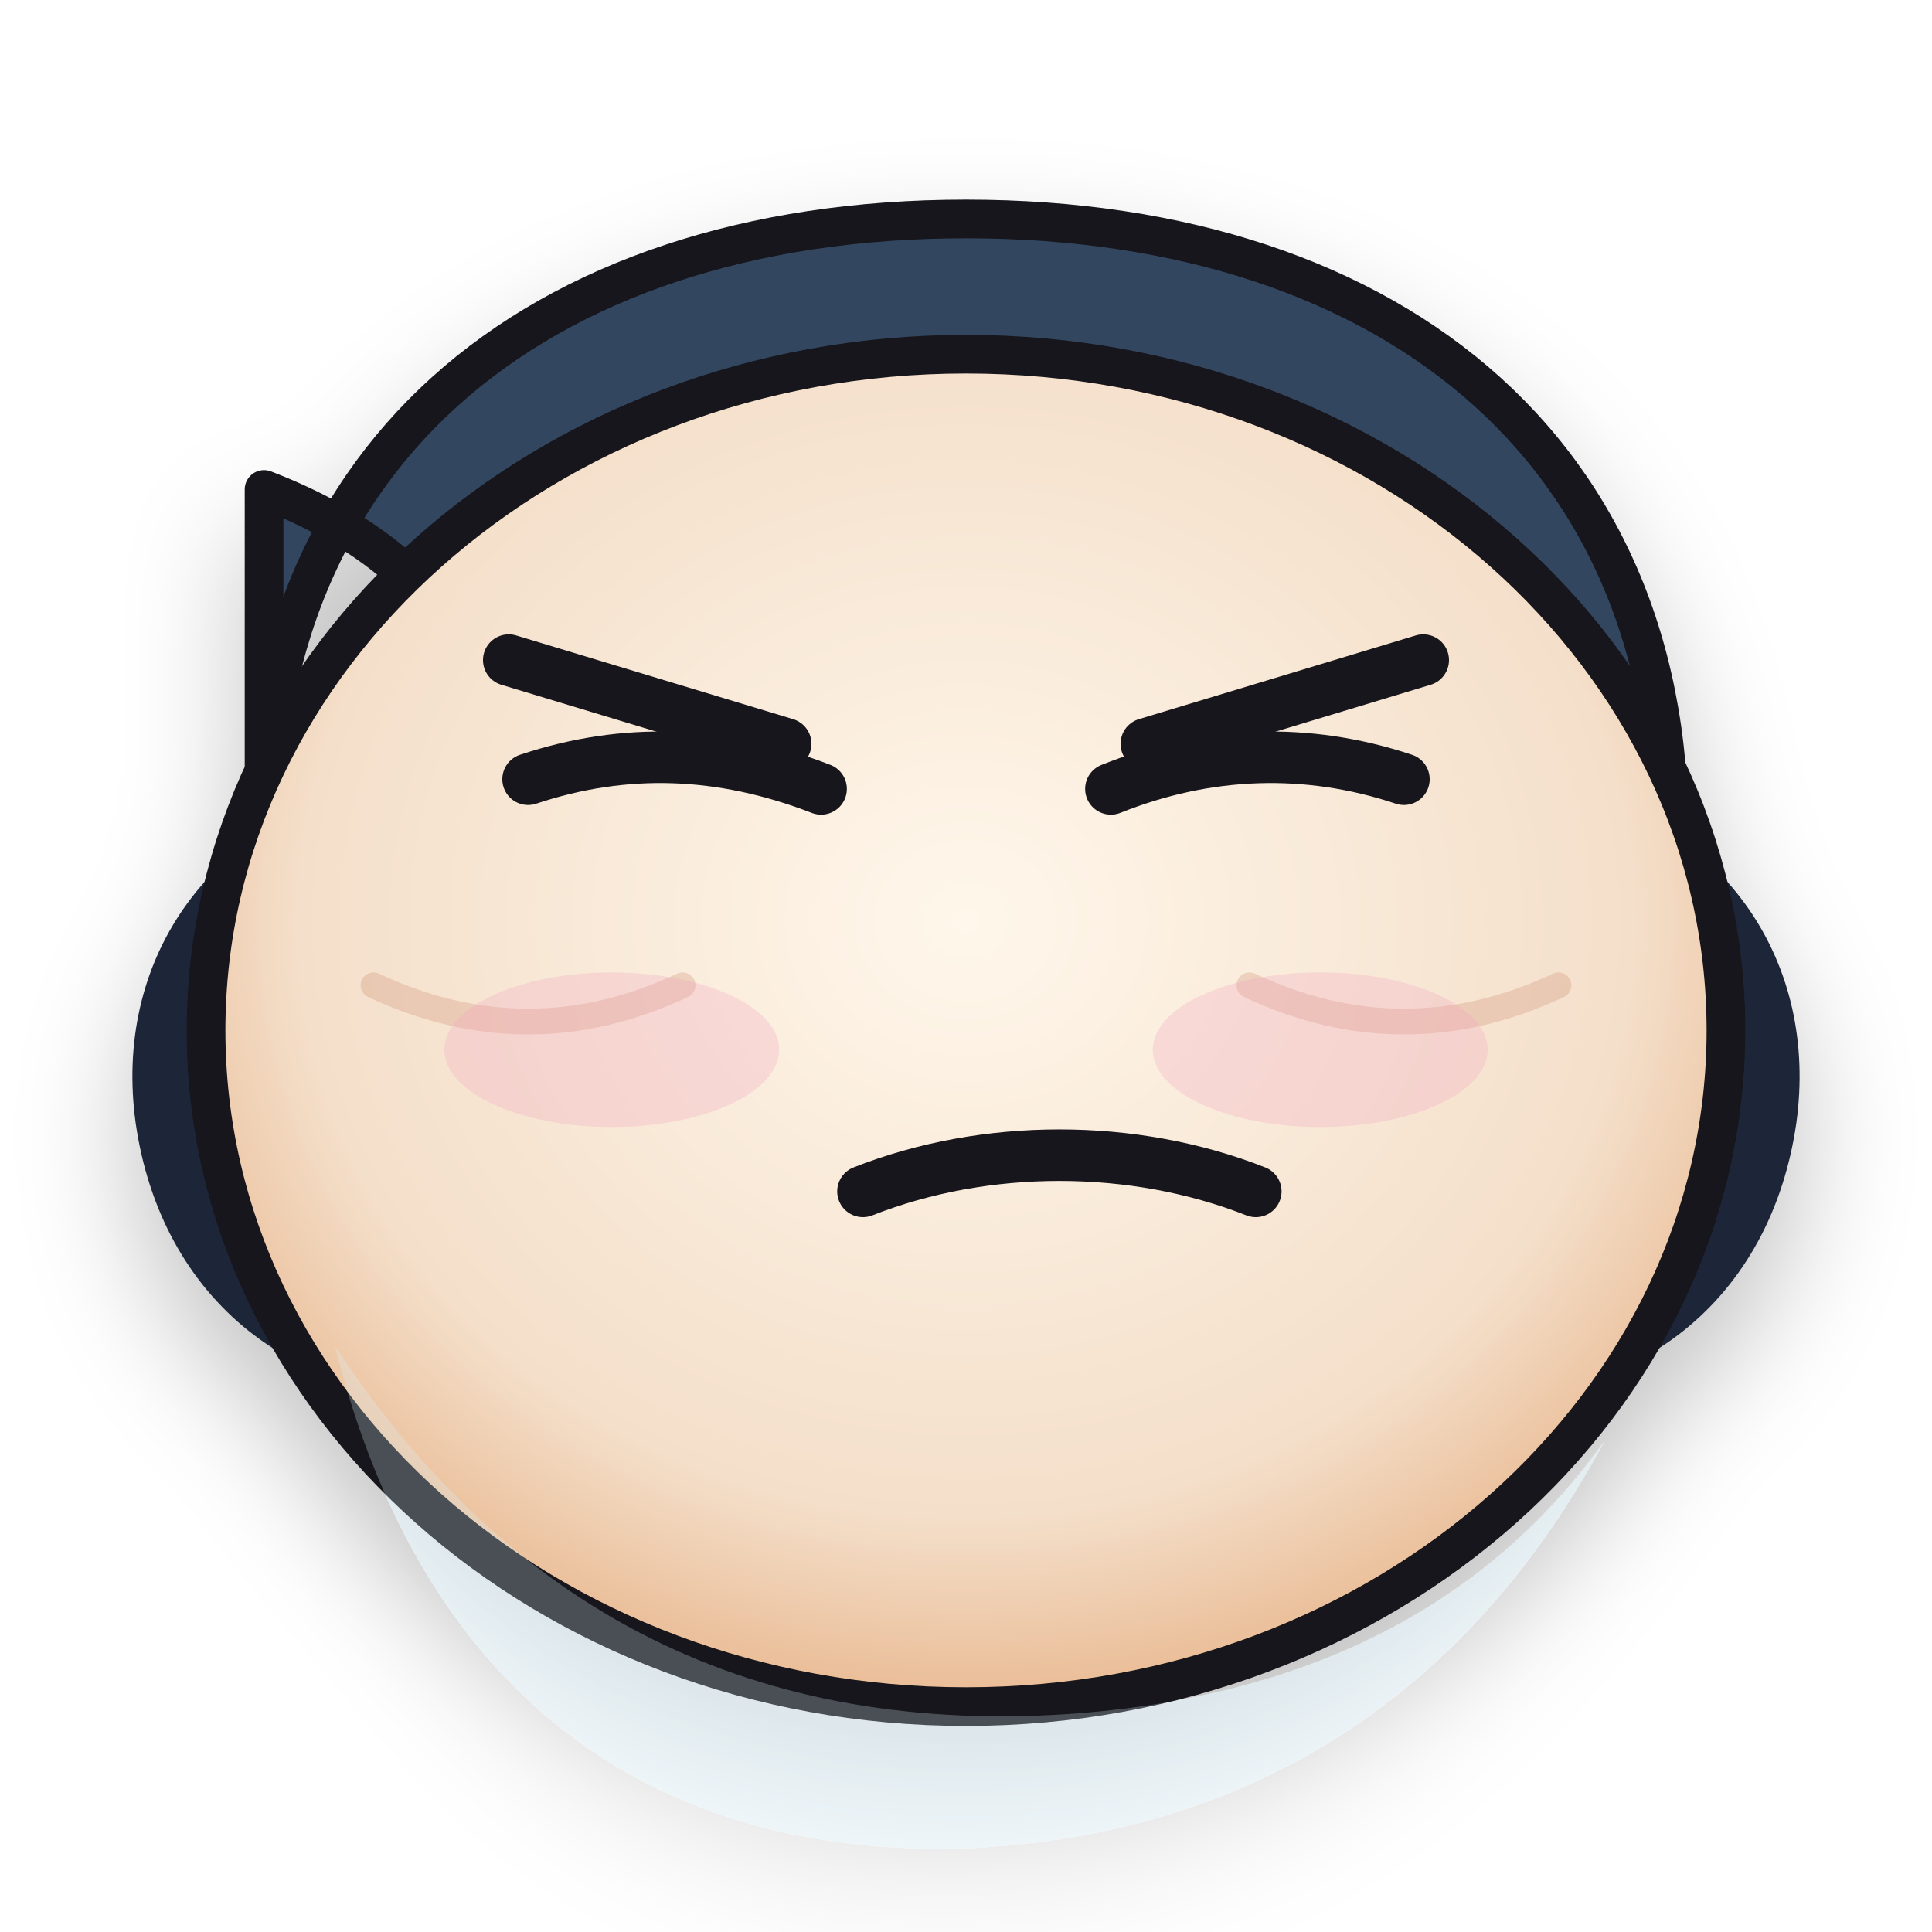
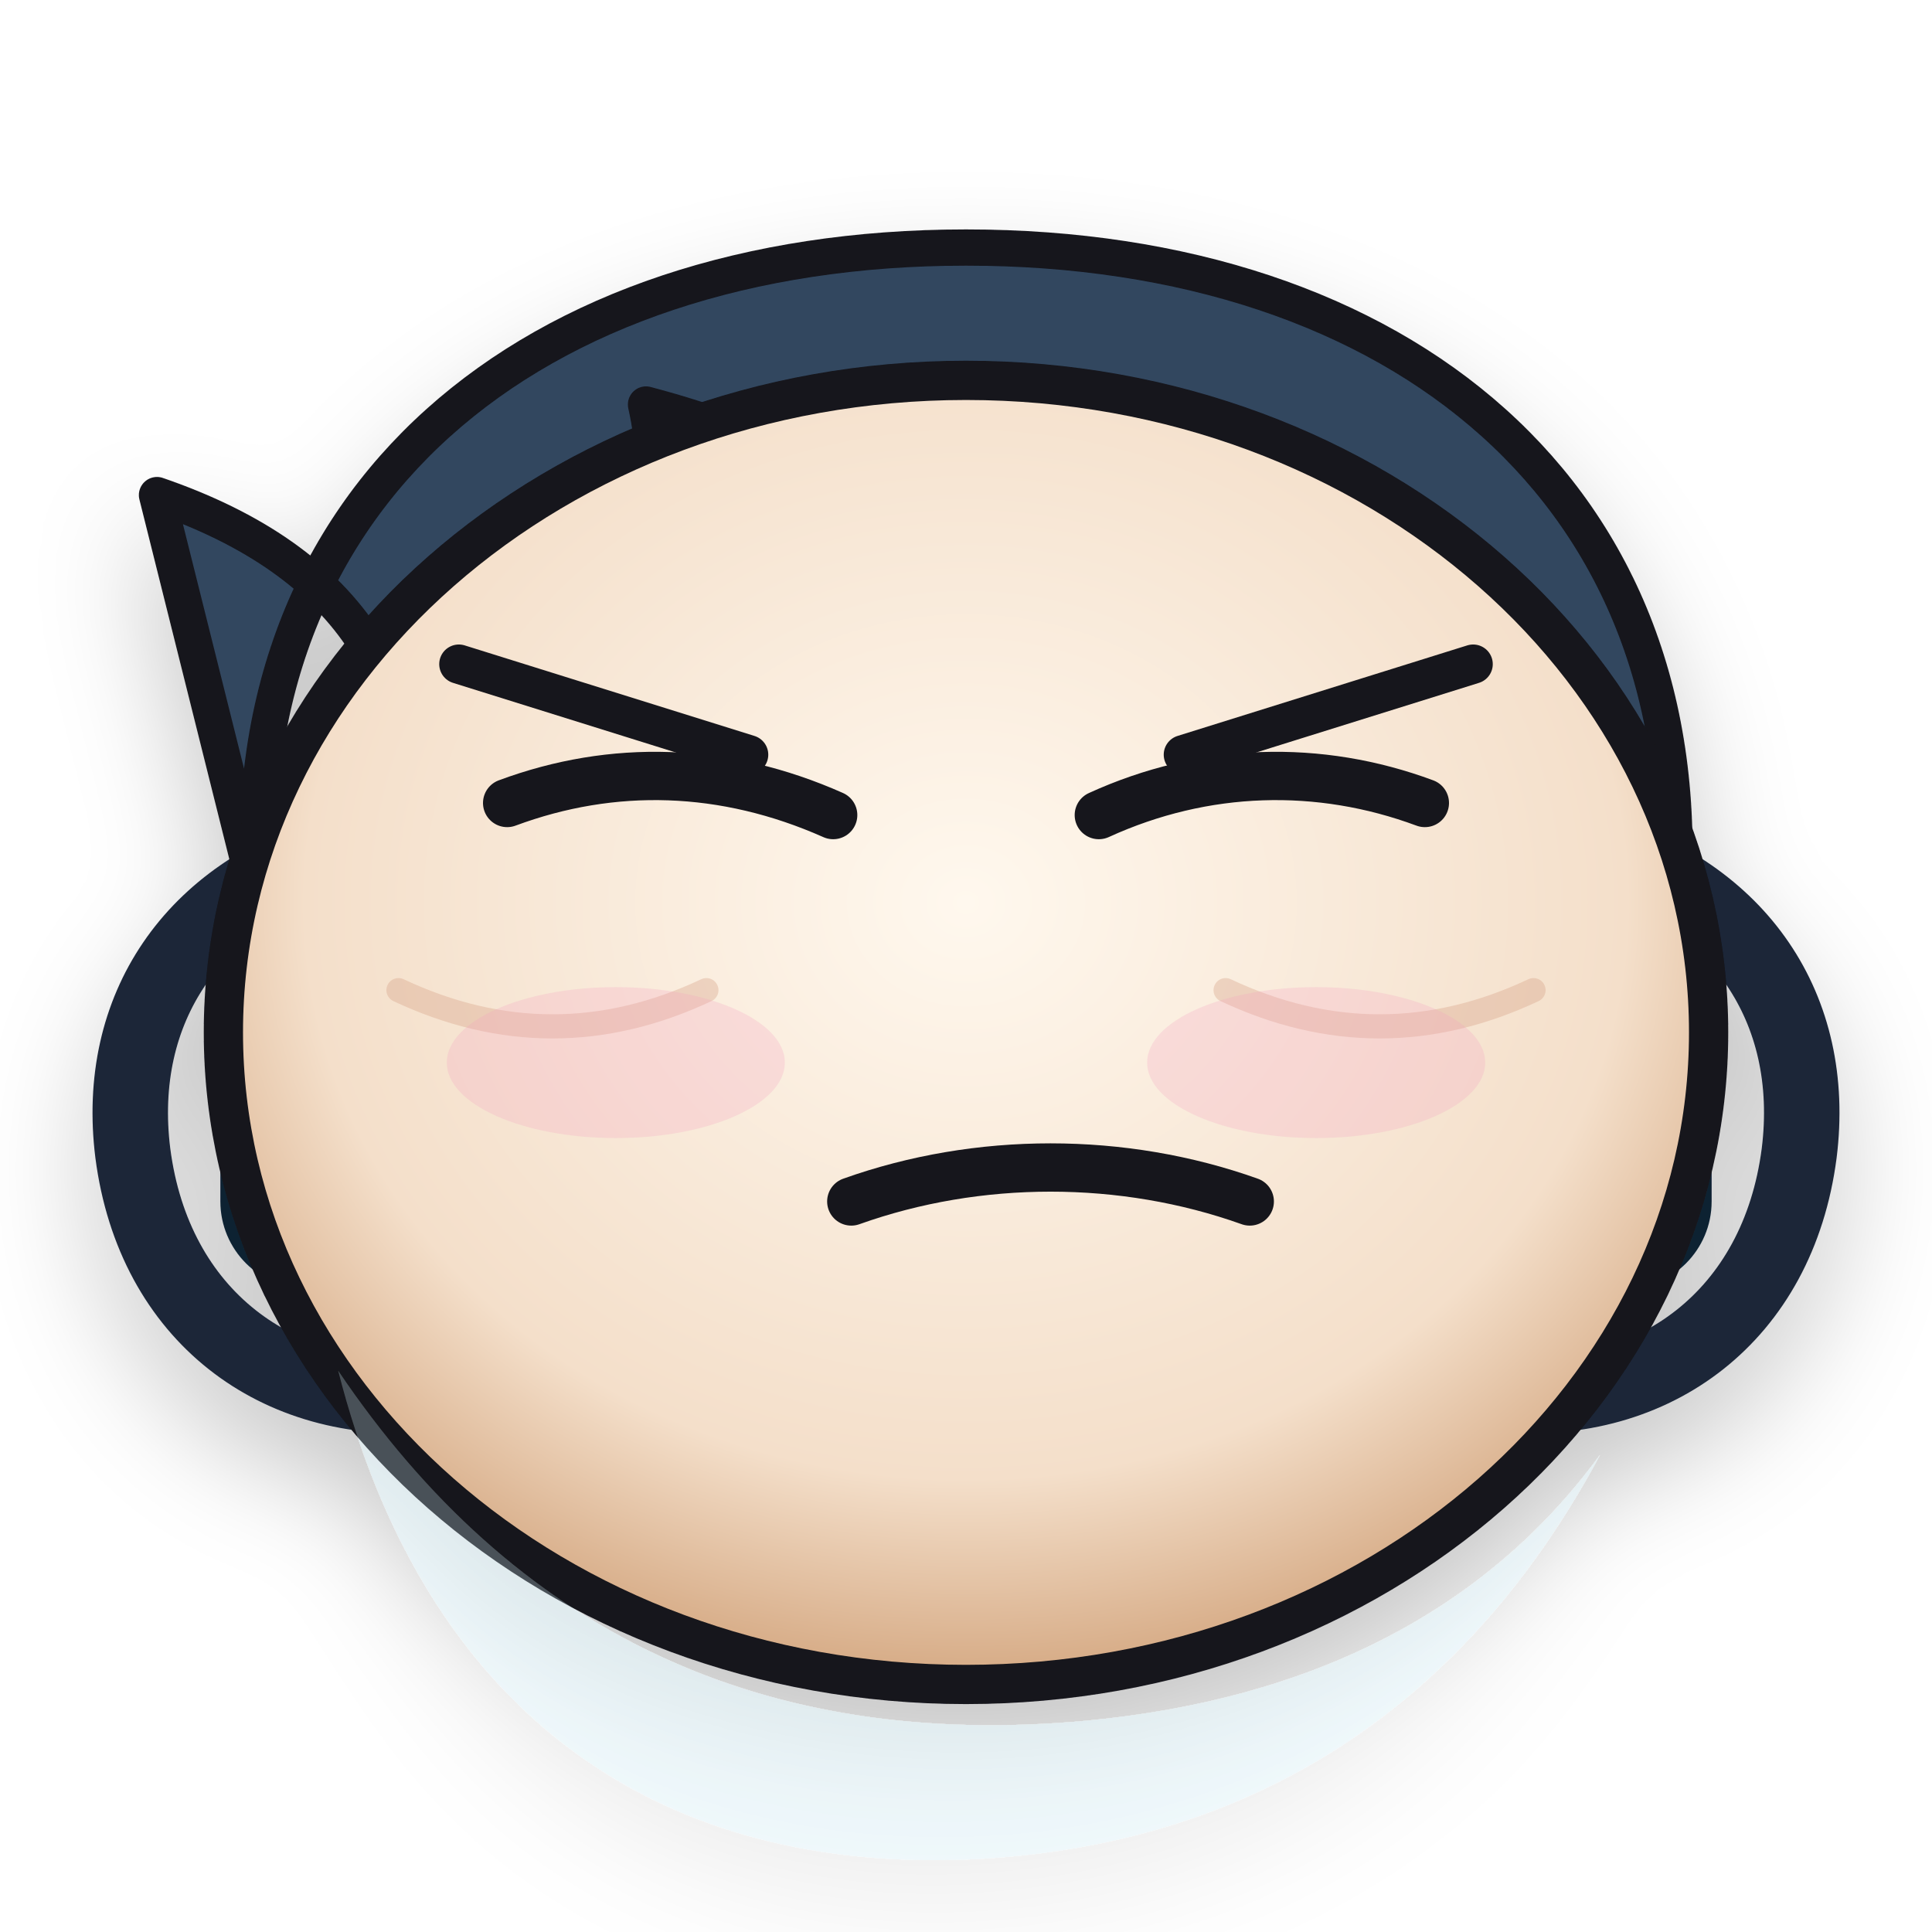
- <svg xmlns="http://www.w3.org/2000/svg" viewBox="0 0 600 600" role="img" aria-label="Original yukkuri serious character">
+ <svg xmlns="http://www.w3.org/2000/svg" viewBox="0 0 640 640" role="img" aria-label="Original headset yukkuri head serious">
  <defs>
-     <radialGradient id="skin" cx="50%" cy="42%" r="58%">
-       <stop offset="0" stop-color="#fff7eb" />
-       <stop offset=".75" stop-color="#f4dfca" />
-       <stop offset="1" stop-color="#e9b991" />
+     <radialGradient id="skin" cx="50%" cy="40%" r="60%">
+       <stop offset="0" stop-color="#fff8ee" />
+       <stop offset=".74" stop-color="#f4dfca" />
+       <stop offset="1" stop-color="#d5a983" />
    </radialGradient>
    <filter id="softShadow" x="-30%" y="-30%" width="160%" height="160%">
-       <feDropShadow dx="0" dy="18" stdDeviation="18" flood-color="#000" flood-opacity=".24" />
+       <feDropShadow dx="0" dy="18" stdDeviation="18" flood-color="#000" flood-opacity=".22" />
    </filter>
  </defs>
  <g filter="url(#softShadow)">
    <g>
-       <path d="M118 255c-45 12-70 48-64 92 7 49 44 78 92 74" fill="none" stroke="#1b2638" stroke-width="24" stroke-linecap="round" />
-       <path d="M482 255c45 12 70 48 64 92-7 49-44 78-92 74" fill="none" stroke="#1b2638" stroke-width="24" stroke-linecap="round" />
-       <rect x="82" y="292" width="64" height="96" rx="24" fill="#41d7ff" stroke="#1b2638" stroke-width="10" />
-       <rect x="454" y="292" width="64" height="96" rx="24" fill="#41d7ff" stroke="#1b2638" stroke-width="10" />
-       <path d="M454 378c-10 92-76 126-164 112" fill="none" stroke="#41d7ff" stroke-width="10" stroke-linecap="round" />
+       <path d="M112 282c-48 14-74 52-68 100 7 54 48 84 98 80" fill="none" stroke="#1b2638" stroke-width="25" stroke-linecap="round" />
+       <path d="M528 282c48 14 74 52 68 100-7 54-48 84-98 80" fill="none" stroke="#1b2638" stroke-width="25" stroke-linecap="round" />
+       <rect x="78" y="318" width="68" height="104" rx="24" fill="#41d7ff" stroke="#102332" stroke-width="10" />
+       <rect x="494" y="318" width="68" height="104" rx="24" fill="#41d7ff" stroke="#102332" stroke-width="10" />
+       <path d="M494 408c-12 96-82 132-176 116" fill="none" stroke="#41d7ff" stroke-width="10" stroke-linecap="round" />
    </g>
-     <path d="M82 272C75 143 166 68 300 68s225 75 218 204c-31-56-86-92-158-114 0 0 24 58 18 92-38-70-90-108-156-126 9 48-14 102-64 146 4-61-24-98-76-118z" fill="#31465f" stroke="#17151a" stroke-width="12" stroke-linejoin="round" />
-     <path d="M140 186c84-62 184-78 304-12-70-28-146-16-228 34-38 23-61 45-76 66 0-30 0-58 0-88z" fill="#557095" opacity=".42" />
-     <ellipse cx="300" cy="320" rx="236" ry="210" fill="url(#skin)" stroke="#17151a" stroke-width="12" />
-     <path d="M116 306c32 15 64 15 96 0M388 306c32 15 64 15 96 0" fill="none" stroke="#d49b80" stroke-width="8" stroke-linecap="round" opacity=".35" />
-     <ellipse cx="190" cy="326" rx="52" ry="24" fill="#f2a0bf" opacity=".28" />
-     <ellipse cx="410" cy="326" rx="52" ry="24" fill="#f2a0bf" opacity=".28" />
-     <g fill="none" stroke="#17151a" stroke-width="16" stroke-linecap="round" stroke-linejoin="round">
-       <path d="M158 205l86 26" />
-       <path d="M356 231l86-26" />
-       <path d="M164 242c30-10 60-9 91 3" />
-       <path d="M345 245c30-12 61-13 91-3" />
-       <path d="M268 370c38-15 84-15 122 0" />
+     <path d="M86 300C76 164 176 82 320 82s244 82 234 218c-36-62-96-100-180-126 0 0 24 62 16 102-42-78-100-122-176-142 12 54-16 112-78 162 8-68-20-110-84-132z" fill="#31465f" stroke="#15151a" stroke-width="12" stroke-linejoin="round" />
+     <path d="M150 196c90-70 202-86 340-10-82-34-172-18-268 42-44 28-70 54-86 82 0-38 4-78 14-114z" fill="#557095" opacity=".42" />
+     <path d="M118 322c18 30 42 52 74 66M520 322c-18 30-42 52-74 66" fill="none" stroke="#182536" stroke-width="18" stroke-linecap="round" opacity=".76" />
+     <ellipse cx="320" cy="342" rx="246" ry="216" fill="url(#skin)" stroke="#15151a" stroke-width="13" />
+     <path d="M132 328c34 16 68 16 102 0M406 328c34 16 68 16 102 0" fill="none" stroke="#d49b80" stroke-width="8" stroke-linecap="round" opacity=".34" />
+     <ellipse cx="204" cy="352" rx="56" ry="25" fill="#f2a0bf" opacity=".25" />
+     <ellipse cx="436" cy="352" rx="56" ry="25" fill="#f2a0bf" opacity=".25" />
+     <g>
+       <path d="M168 266c35-13 72-12 108 4" fill="none" stroke="#15151a" stroke-width="16" stroke-linecap="round" stroke-linejoin="round" />
+       <path d="M364 270c35-16 73-17 108-4" fill="none" stroke="#15151a" stroke-width="16" stroke-linecap="round" stroke-linejoin="round" />
+       <path d="M282 398c42-15 90-15 132 0" fill="none" stroke="#15151a" stroke-width="16" stroke-linecap="round" stroke-linejoin="round" />
+       <path d="M152 220l96 30" fill="none" stroke="#15151a" stroke-width="13" stroke-linecap="round" stroke-linejoin="round" />
+       <path d="M392 250l96-30" fill="none" stroke="#15151a" stroke-width="13" stroke-linecap="round" stroke-linejoin="round" />
    </g>
-     <path d="M104 418c54 82 130 122 232 114 72-6 126-34 162-84-41 76-107 122-198 126-98 3-169-48-196-156z" fill="#d7f5ff" opacity=".26" />
+     <path d="M112 454c58 86 140 126 248 116 74-7 132-36 170-88-44 82-114 130-210 134-106 4-180-52-208-162z" fill="#d7f5ff" opacity=".27" />
  </g>
</svg>
